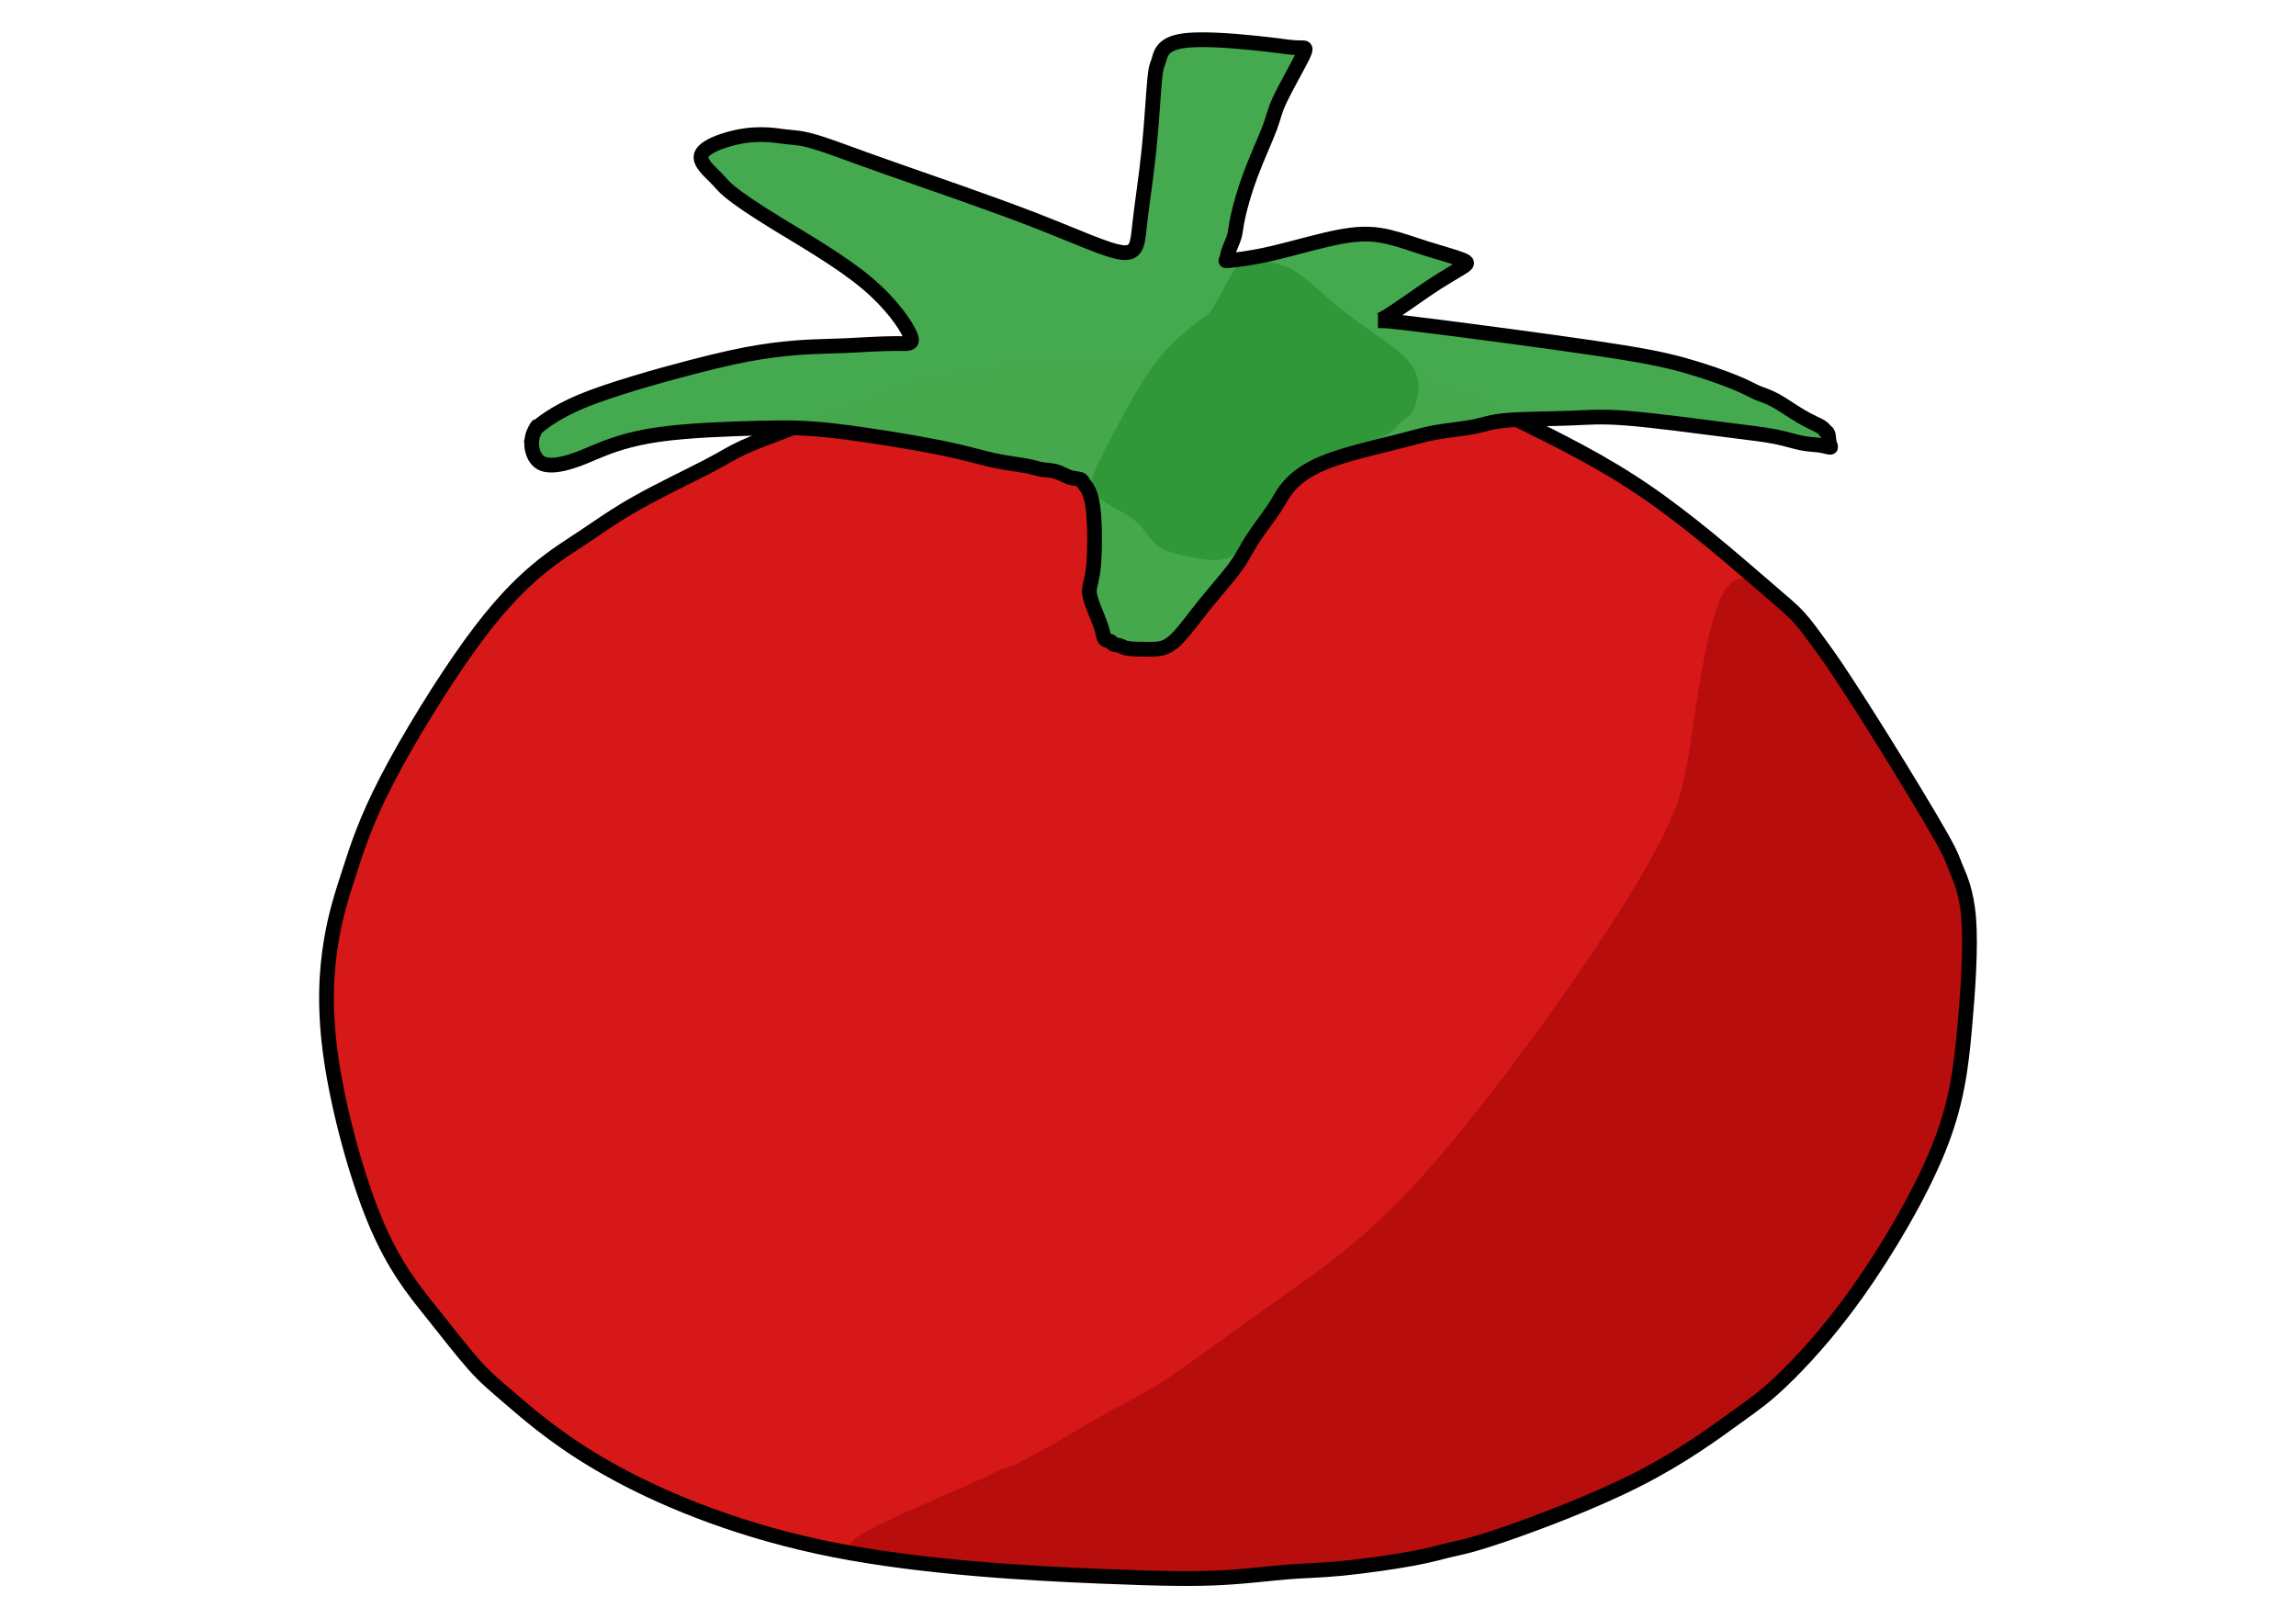
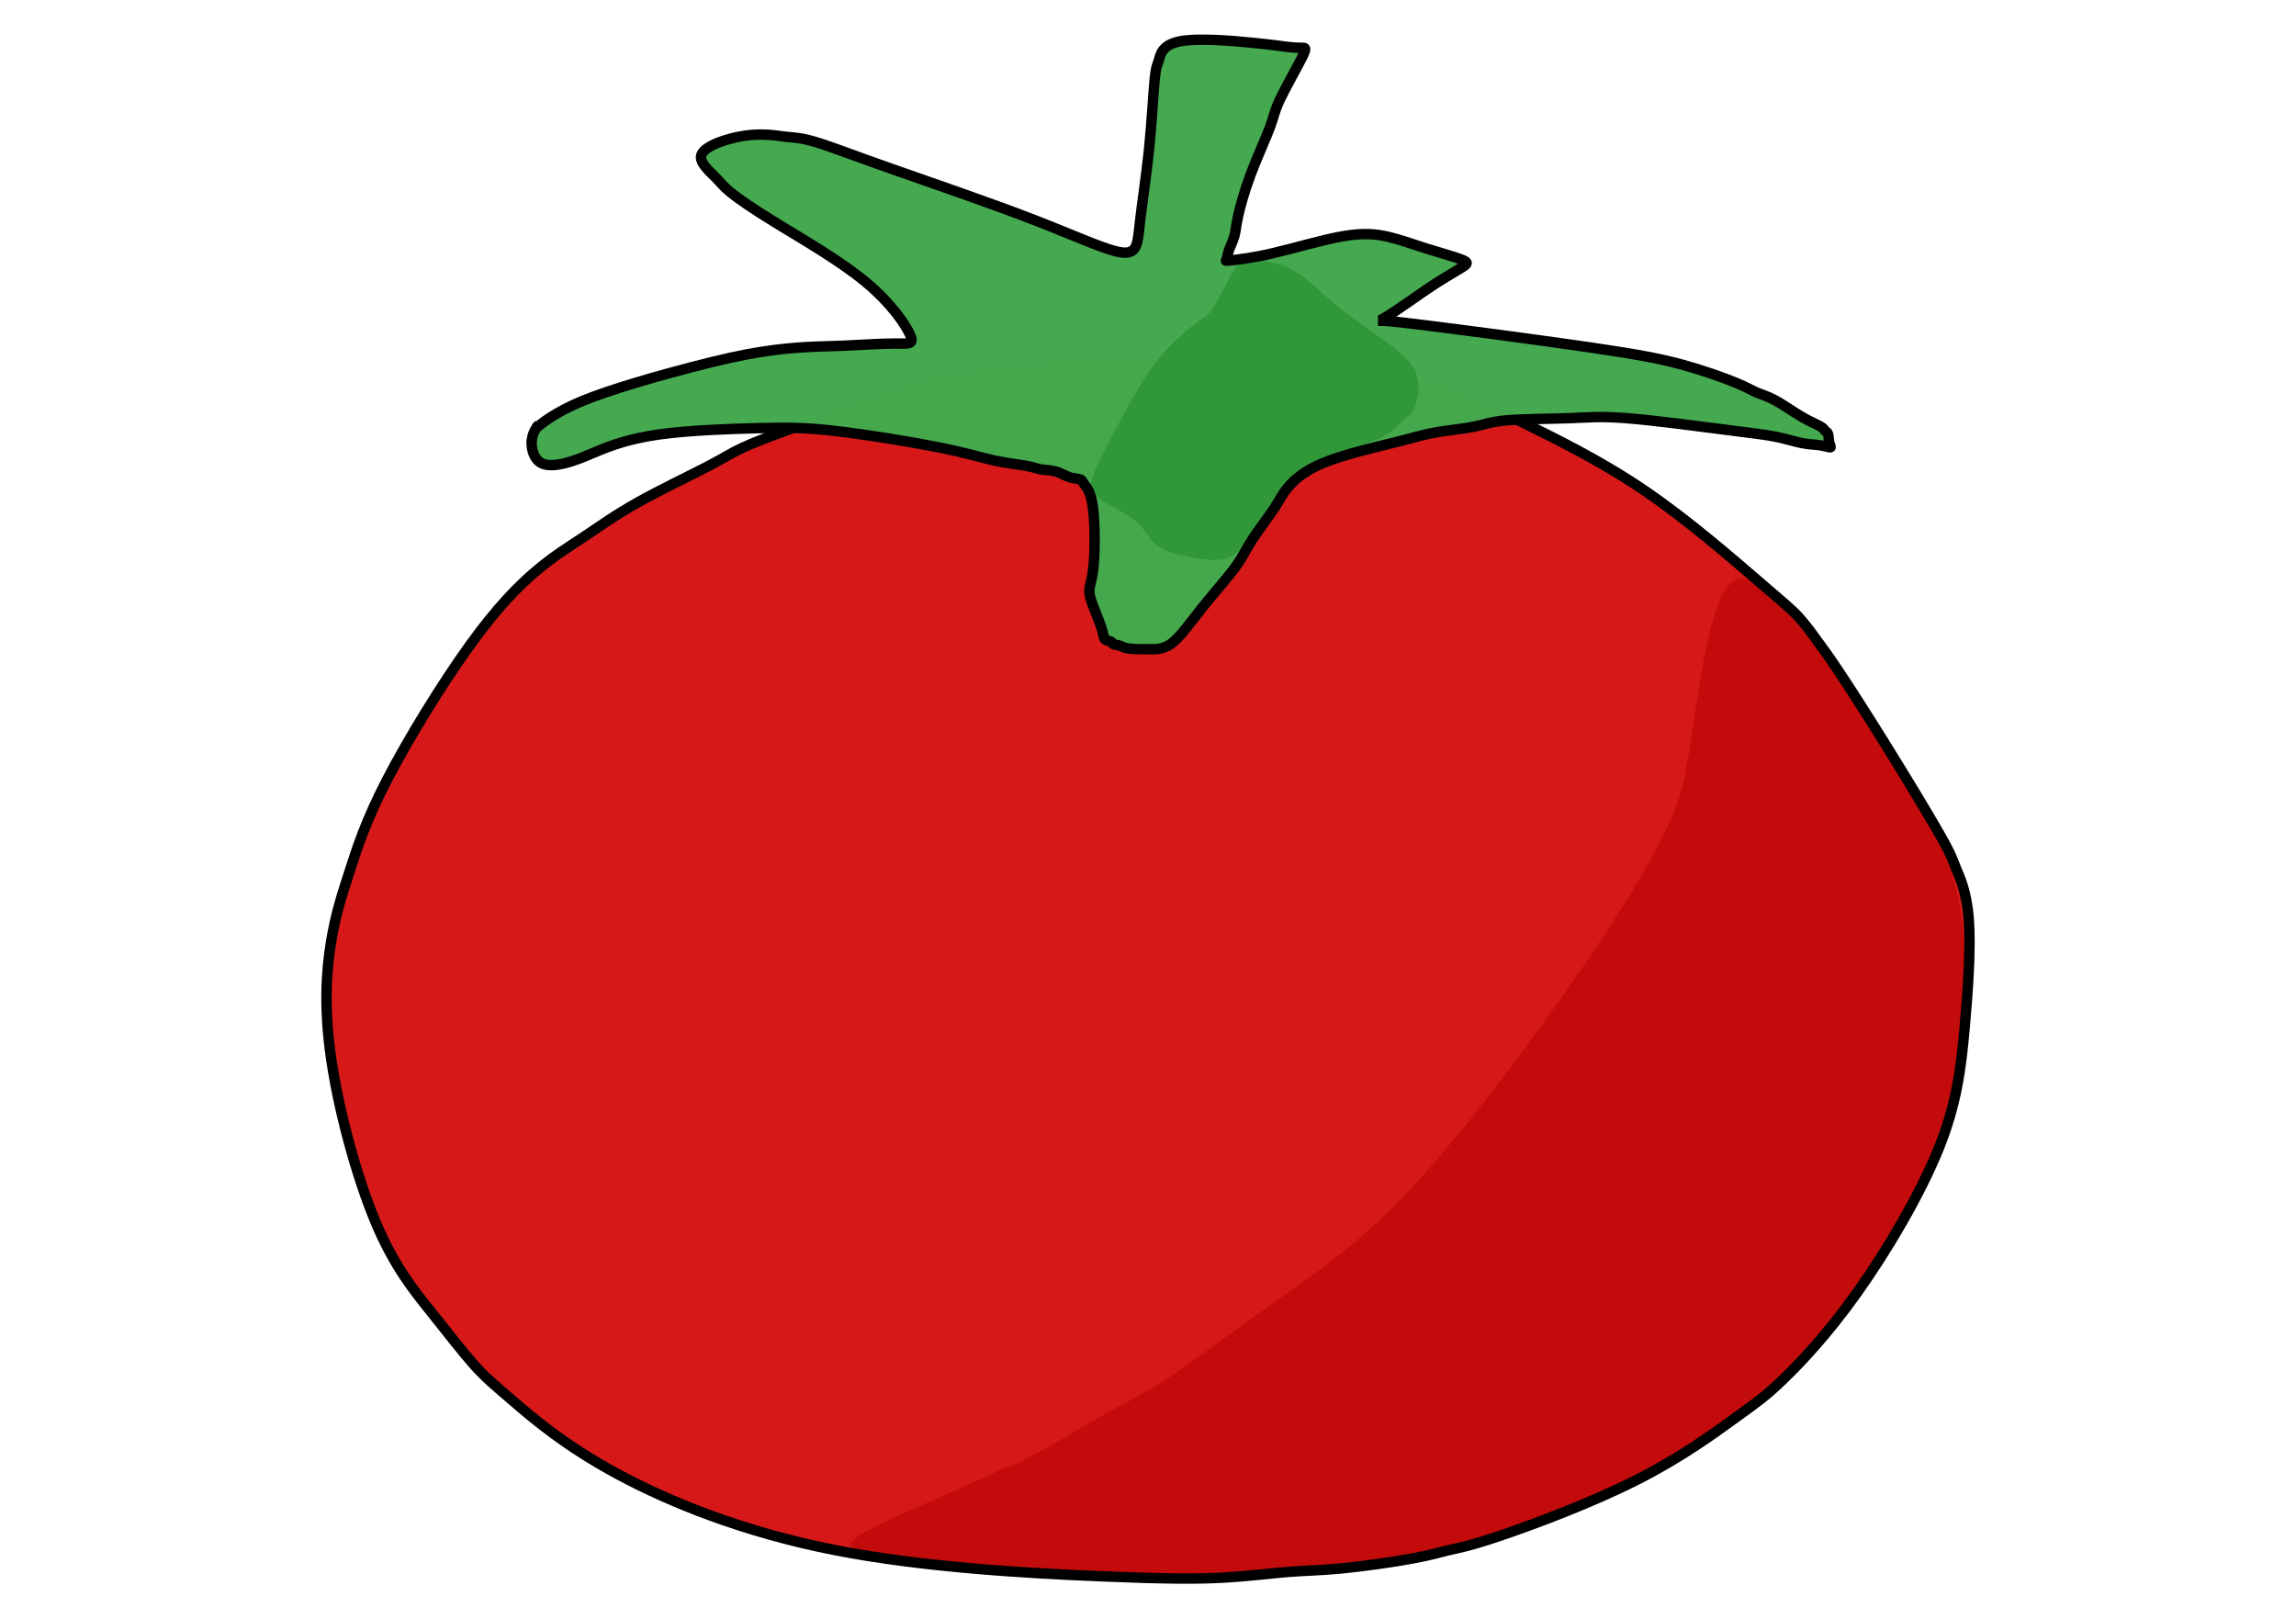
<svg xmlns="http://www.w3.org/2000/svg" version="1.1" id="svg1" width="793.6" height="559.36" viewBox="0 0 793.6 559.36">
  <defs id="defs1">
    </defs>
  <g id="g1">
    <g id="g11" transform="matrix(2.037553,0,0,2.037553,-469.3107,-225.2815)">
      <path style="fill:#d61212;fill-opacity:0.969;stroke:none;stroke-width:2.5;stroke-dasharray:none;stroke-opacity:1" d="m 386.414,175.117 c 8.201,-1.447 16.402,-2.894 24.844,-3.377 8.442,-0.482 17.126,0 25.206,0.362 8.08,0.362 15.558,0.603 21.226,1.085 5.668,0.482 9.528,1.206 12.302,1.688 2.774,0.482 4.462,0.724 9.045,2.653 4.583,1.93 12.06,5.548 17.608,8.322 5.548,2.774 9.166,4.704 14.714,8.925 5.548,4.221 13.025,10.734 17.367,14.472 4.342,3.739 5.548,4.704 6.392,5.668 0.844,0.965 1.327,1.93 1.93,2.774 0.603,0.844 1.327,1.568 2.05,2.412 0.724,0.844 1.447,1.809 3.136,4.342 1.688,2.533 4.342,6.633 7.719,12.06 3.377,5.427 7.477,12.181 9.528,15.799 2.05,3.618 2.05,4.101 2.653,5.548 0.603,1.447 1.809,3.859 2.171,8.683 0.362,4.824 -0.121,12.06 -0.724,18.694 -0.603,6.633 -1.327,12.663 -4.462,20.382 -3.136,7.719 -8.683,17.126 -13.749,24.241 -5.065,7.116 -9.648,11.94 -12.663,14.834 -3.015,2.894 -4.462,3.859 -7.96,6.392 -3.498,2.533 -9.045,6.633 -16.643,10.493 -7.598,3.859 -17.246,7.477 -22.915,9.407 -5.668,1.93 -7.357,2.171 -8.925,2.533 -1.568,0.362 -3.015,0.844 -6.271,1.447 -3.256,0.603 -8.322,1.327 -12.06,1.688 -3.739,0.362 -6.151,0.362 -9.166,0.603 -3.015,0.241 -6.633,0.724 -10.975,0.965 -4.342,0.241 -9.407,0.241 -20.985,-0.241 -11.578,-0.482 -29.669,-1.447 -44.985,-4.462 -15.317,-3.015 -27.859,-8.08 -36.784,-12.905 -8.925,-4.824 -14.231,-9.407 -17.608,-12.302 -3.377,-2.894 -4.824,-4.101 -6.754,-6.271 -1.93,-2.171 -4.342,-5.307 -7.236,-8.925 -2.894,-3.618 -6.271,-7.719 -9.302,-15.362 -3.03,-7.643 -5.714,-18.829 -6.957,-27.694 -1.244,-8.864 -1.048,-15.407 -0.43,-20.186 0.618,-4.779 1.658,-7.794 2.902,-11.593 1.244,-3.799 2.691,-8.382 6.309,-15.377 3.618,-6.995 9.407,-16.402 14.111,-22.915 4.704,-6.513 8.322,-10.131 11.337,-12.663 3.015,-2.533 5.427,-3.98 7.96,-5.668 2.533,-1.688 5.186,-3.618 9.045,-5.789 3.859,-2.171 8.925,-4.583 11.94,-6.151 3.015,-1.568 3.98,-2.291 6.633,-3.498 2.653,-1.206 6.995,-2.894 11.337,-4.583 m 0,0 c 6.03,-2.171 12.06,-4.342 18.091,-6.513" id="path2" />
      <path style="fill:#44a94e;fill-opacity:0.992;stroke:none;stroke-width:2.5;stroke-dasharray:none;stroke-opacity:1" d="m 320.565,185.006 c 0.241,-1.447 1.206,-2.412 1.206,-2.412 0,0 -0.965,0.965 -0.362,0.482 0.603,-0.482 2.774,-2.412 7.545,-4.414 4.772,-2.002 13.427,-4.436 18.68,-5.8 5.252,-1.364 8.629,-2.088 11.644,-2.57 3.015,-0.482 5.668,-0.724 7.839,-0.844 2.171,-0.121 3.859,-0.121 6.513,-0.241 2.653,-0.121 6.271,-0.362 8.563,-0.362 2.291,0 3.256,0.241 2.533,-1.447 -0.724,-1.688 -3.136,-5.307 -7.477,-8.925 -4.342,-3.618 -10.613,-7.236 -14.955,-9.889 -4.342,-2.653 -6.754,-4.342 -8.08,-5.427 -1.327,-1.085 -1.568,-1.568 -2.533,-2.533 -0.965,-0.965 -2.653,-2.412 -2.412,-3.618 0.241,-1.206 2.412,-2.171 4.497,-2.778 2.085,-0.607 3.903,-0.835 5.613,-0.837 1.709,-0.003 3.157,0.239 4.121,0.359 0.965,0.121 1.447,0.121 2.291,0.241 0.844,0.121 2.05,0.362 4.221,1.085 2.171,0.724 5.307,1.93 11.819,4.221 6.513,2.291 16.402,5.668 23.88,8.563 7.477,2.894 12.543,5.307 15.075,5.548 2.533,0.241 2.533,-1.688 2.894,-4.945 0.362,-3.256 1.085,-7.839 1.568,-12.543 0.482,-4.704 0.724,-9.528 0.965,-11.94 0.241,-2.412 0.482,-2.412 0.724,-3.256 0.241,-0.844 0.482,-2.533 3.498,-3.136 3.015,-0.603 8.804,-0.121 12.422,0.241 3.618,0.362 5.065,0.603 6.151,0.724 1.085,0.121 1.809,0.121 2.291,0.121 0.482,0 0.724,0 -0.121,1.688 -0.844,1.688 -2.774,5.065 -3.739,7.116 -0.965,2.05 -0.965,2.774 -1.688,4.704 -0.724,1.93 -2.171,5.065 -3.256,7.96 -1.085,2.894 -1.809,5.548 -2.171,7.236 -0.362,1.688 -0.362,2.412 -0.603,3.256 -0.241,0.844 -0.724,1.809 -0.965,2.533 -0.241,0.724 -0.241,1.206 -0.362,1.447 -0.121,0.241 -0.362,0.241 0.724,0.121 1.085,-0.121 3.498,-0.362 7.116,-1.206 3.618,-0.844 8.442,-2.291 11.94,-2.894 3.498,-0.603 5.668,-0.362 7.719,0.121 2.05,0.482 3.98,1.206 6.271,1.93 2.291,0.724 4.945,1.447 6.151,1.93 1.206,0.482 0.965,0.724 0,1.327 -0.965,0.603 -2.653,1.568 -4.342,2.653 -1.688,1.085 -3.377,2.291 -4.945,3.377 -1.568,1.085 -3.015,2.05 -3.859,2.533 -0.844,0.482 -1.085,0.482 -1.085,0.482 0,0 0.241,0 0.724,0 0.482,0 1.206,0 7.96,0.844 6.754,0.844 19.538,2.533 27.739,3.739 8.201,1.206 11.819,1.93 15.317,2.894 3.498,0.965 6.874,2.171 8.925,3.015 2.05,0.844 2.774,1.327 3.618,1.688 0.844,0.362 1.809,0.603 3.136,1.327 1.327,0.724 3.015,1.93 4.462,2.774 1.447,0.844 2.653,1.327 3.256,1.688 0.603,0.362 0.603,0.603 0.724,0.724 0.121,0.121 0.362,0.121 0.482,0.482 0.121,0.362 0.121,1.085 0.241,1.568 0.121,0.482 0.362,0.724 0.121,0.724 -0.241,0 -0.965,-0.241 -1.809,-0.362 -0.844,-0.121 -1.809,-0.121 -3.015,-0.362 -1.206,-0.241 -2.653,-0.724 -4.462,-1.085 -1.809,-0.362 -3.98,-0.603 -8.683,-1.206 -4.704,-0.603 -11.94,-1.568 -16.523,-1.93 -4.583,-0.362 -6.513,-0.121 -9.769,0 -3.256,0.121 -7.839,0.121 -10.613,0.362 -2.774,0.241 -3.739,0.724 -5.548,1.085 -1.809,0.362 -4.462,0.603 -6.513,0.965 -2.05,0.362 -3.498,0.844 -6.874,1.688 -3.377,0.844 -8.683,2.05 -12.181,3.498 -3.498,1.447 -5.186,3.136 -6.151,4.342 -0.965,1.206 -1.206,1.93 -2.171,3.377 -0.965,1.447 -2.653,3.618 -3.739,5.307 -1.085,1.688 -1.568,2.894 -2.894,4.704 -1.327,1.809 -3.498,4.221 -5.427,6.633 -1.93,2.412 -3.618,4.824 -5.065,6.03 -1.447,1.206 -2.653,1.206 -3.98,1.206 -1.327,0 -2.774,0 -3.618,-0.121 -0.844,-0.121 -1.085,-0.362 -1.447,-0.482 -0.362,-0.121 -0.844,-0.121 -1.085,-0.241 -0.241,-0.121 -0.241,-0.362 -0.482,-0.482 -0.241,-0.121 -0.724,-0.121 -0.965,-0.362 -0.241,-0.241 -0.241,-0.724 -0.482,-1.568 -0.241,-0.844 -0.724,-2.05 -1.206,-3.256 -0.482,-1.206 -0.965,-2.412 -0.965,-3.377 0,-0.965 0.482,-1.688 0.724,-4.342 0.241,-2.653 0.241,-7.236 -0.121,-9.889 -0.362,-2.653 -1.085,-3.377 -1.447,-3.859 -0.362,-0.482 -0.362,-0.724 -0.724,-0.844 -0.362,-0.121 -1.085,-0.121 -1.809,-0.362 -0.724,-0.241 -1.447,-0.724 -2.291,-0.965 -0.844,-0.241 -1.809,-0.241 -2.533,-0.362 -0.724,-0.121 -1.206,-0.362 -2.533,-0.603 -1.327,-0.241 -3.498,-0.482 -5.668,-0.965 -2.171,-0.482 -4.342,-1.206 -9.166,-2.171 -4.824,-0.965 -12.302,-2.171 -17.488,-2.774 -5.186,-0.603 -8.08,-0.603 -13.025,-0.482 -4.945,0.121 -11.94,0.362 -17.005,1.085 -5.065,0.724 -8.201,1.93 -10.293,2.795 -2.092,0.865 -2.807,1.223 -4.458,1.747 -1.651,0.524 -3.822,1.006 -5.148,0.283 -1.327,-0.724 -1.809,-2.653 -1.568,-4.101 z" id="path3" />
-       <path style="fill:#b80d0d;fill-opacity:1;stroke:none;stroke-width:2.5;stroke-dasharray:none;stroke-opacity:1" d="m 522.921,210.752 c -2.909,4.589 -4.582,17.764 -5.78,25.557 -1.198,7.793 -1.922,10.205 -3.972,14.547 -2.05,4.342 -5.427,10.613 -13.025,21.829 -7.598,11.216 -19.417,27.377 -28.945,37.87 -9.528,10.493 -16.764,15.317 -23.759,20.261 -6.995,4.945 -13.749,10.01 -18.211,13.025 -4.462,3.015 -6.633,3.98 -9.528,5.548 -2.894,1.568 -6.513,3.739 -9.648,5.548 -3.136,1.809 -5.789,3.256 -7.357,3.98 -1.568,0.724 -2.05,0.724 -2.653,0.965 -0.603,0.241 -1.327,0.724 -5.057,2.394 -3.731,1.67 -10.469,4.529 -14.868,6.637 -4.399,2.108 -6.459,3.464 -5.048,4.434 1.411,0.969 6.294,1.552 10.303,1.964 4.009,0.412 7.145,0.653 10.039,0.894 2.894,0.241 5.548,0.482 7.357,0.724 1.809,0.241 2.774,0.482 7.375,0.781 4.601,0.298 12.838,0.654 20.195,0.534 7.357,-0.121 13.833,-0.718 19.768,-1.229 5.934,-0.512 11.326,-0.938 16.419,-1.89 5.093,-0.951 9.888,-2.428 14.661,-3.795 4.773,-1.367 9.523,-2.625 15.166,-4.741 5.643,-2.116 9.71,-3.967 17.788,-9.071 8.078,-5.104 14.742,-10.164 21.235,-16.517 6.493,-6.353 11.454,-12.968 15.859,-20.709 4.405,-7.741 8.254,-16.609 10.378,-26.068 2.125,-9.459 2.526,-19.508 1.555,-27.325 -0.971,-7.817 -3.315,-13.401 -5.476,-17.739 -2.161,-4.338 -4.053,-7.298 -5.81,-10.046 -1.756,-2.748 -3.284,-5.14 -4.416,-7.07 -1.132,-1.93 -1.856,-3.377 -4.012,-6.278 -2.156,-2.901 -5.744,-7.256 -9.612,-11.431 -3.867,-4.175 -8.013,-8.171 -10.923,-3.581 z" id="path4" />
+       <path style="fill:#c40b0b;fill-opacity:0.969;stroke:none;stroke-width:2.5;stroke-dasharray:none;stroke-opacity:1" d="m 522.921,210.752 c -2.909,4.589 -4.582,17.764 -5.78,25.557 -1.198,7.793 -1.922,10.205 -3.972,14.547 -2.05,4.342 -5.427,10.613 -13.025,21.829 -7.598,11.216 -19.417,27.377 -28.945,37.87 -9.528,10.493 -16.764,15.317 -23.759,20.261 -6.995,4.945 -13.749,10.01 -18.211,13.025 -4.462,3.015 -6.633,3.98 -9.528,5.548 -2.894,1.568 -6.513,3.739 -9.648,5.548 -3.136,1.809 -5.789,3.256 -7.357,3.98 -1.568,0.724 -2.05,0.724 -2.653,0.965 -0.603,0.241 -1.327,0.724 -5.057,2.394 -3.731,1.67 -10.469,4.529 -14.868,6.637 -4.399,2.108 -6.459,3.464 -5.048,4.434 1.411,0.969 6.294,1.552 10.303,1.964 4.009,0.412 7.145,0.653 10.039,0.894 2.894,0.241 5.548,0.482 7.357,0.724 1.809,0.241 2.774,0.482 7.375,0.781 4.601,0.298 12.838,0.654 20.195,0.534 7.357,-0.121 13.833,-0.718 19.768,-1.229 5.934,-0.512 11.326,-0.938 16.419,-1.89 5.093,-0.951 9.888,-2.428 14.661,-3.795 4.773,-1.367 9.523,-2.625 15.166,-4.741 5.643,-2.116 9.71,-3.967 17.788,-9.071 8.078,-5.104 14.742,-10.164 21.235,-16.517 6.493,-6.353 11.454,-12.968 15.859,-20.709 4.405,-7.741 8.254,-16.609 10.378,-26.068 2.125,-9.459 2.526,-19.508 1.555,-27.325 -0.971,-7.817 -3.315,-13.401 -5.476,-17.739 -2.161,-4.338 -4.053,-7.298 -5.81,-10.046 -1.756,-2.748 -3.284,-5.14 -4.416,-7.07 -1.132,-1.93 -1.856,-3.377 -4.012,-6.278 -2.156,-2.901 -5.744,-7.256 -9.612,-11.431 -3.867,-4.175 -8.013,-8.171 -10.923,-3.581 z" id="path4" />
      <path style="fill:#32983b;fill-opacity:0.996;stroke:none;stroke-width:2.5;stroke-dasharray:none;stroke-opacity:1" d="m 416.094,190.366 c 0.917,-2.227 2.697,-5.511 4.563,-8.954 1.866,-3.443 3.818,-7.045 6.223,-9.998 2.405,-2.953 5.264,-5.257 6.781,-6.382 1.518,-1.125 1.694,-1.071 2.34,-2.088 0.646,-1.017 1.761,-3.106 2.62,-4.708 0.859,-1.602 1.462,-2.718 2.457,-3.23 0.995,-0.513 2.23,-0.432 3.853,-0.154 1.623,0.278 3.061,0.663 4.372,1.325 1.311,0.662 2.473,1.604 3.889,2.847 1.416,1.243 2.72,2.464 4.634,3.971 1.915,1.508 4.327,3.196 6.757,4.926 2.431,1.73 4.88,3.503 5.845,5.674 0.965,2.171 0.445,4.74 -0.177,6.146 -0.622,1.405 -1.345,1.646 -1.828,2.008 -0.482,0.362 -0.724,0.844 -1.206,1.327 -0.482,0.482 -1.206,0.965 -1.809,1.327 -0.603,0.362 -1.085,0.603 -1.447,0.724 -0.362,0.121 -0.603,0.121 -1.447,0.603 -0.844,0.482 -2.291,1.447 -3.739,2.171 -1.447,0.724 -2.894,1.206 -4.391,1.9 -1.497,0.694 -3.042,1.601 -5.427,4.381 -2.384,2.781 -5.661,7.515 -8.187,9.663 -2.526,2.148 -4.475,1.858 -6.853,1.484 -2.377,-0.375 -5.215,-0.84 -6.915,-1.958 -1.7,-1.119 -2.262,-2.891 -4.061,-4.406 -1.8,-1.515 -4.837,-2.773 -6.328,-3.987 -1.492,-1.214 -1.437,-2.383 -0.521,-4.61 z" id="path5" />
-       <path style="fill:none;stroke:#000000;stroke-width:2.5;stroke-dasharray:none;stroke-opacity:1" d="m 487.767,181.81 c 7.221,3.558 14.442,7.116 21.792,12.151 7.349,5.035 14.827,11.548 19.168,15.287 4.342,3.739 5.548,4.704 6.771,6.055 1.224,1.351 2.36,2.942 3.342,4.293 0.982,1.351 1.706,2.316 3.394,4.848 1.688,2.533 4.342,6.633 7.719,12.06 3.377,5.427 7.477,12.181 9.528,15.799 2.05,3.618 2.05,4.101 2.653,5.548 0.603,1.447 1.809,3.859 2.171,8.683 0.362,4.824 -0.121,12.06 -0.724,18.694 -0.603,6.633 -1.327,12.663 -4.462,20.382 -3.136,7.719 -8.683,17.126 -13.749,24.241 -5.065,7.116 -9.648,11.94 -12.663,14.834 -3.015,2.894 -4.462,3.859 -7.96,6.392 -3.498,2.533 -9.045,6.633 -16.643,10.493 -7.598,3.859 -17.246,7.477 -22.915,9.407 -5.668,1.93 -7.357,2.171 -8.925,2.533 -1.568,0.362 -3.015,0.844 -6.271,1.447 -3.256,0.603 -8.322,1.327 -12.06,1.688 -3.739,0.362 -6.151,0.362 -9.166,0.603 -3.015,0.241 -6.633,0.724 -10.975,0.965 -4.342,0.241 -9.407,0.241 -20.985,-0.241 -11.578,-0.482 -29.669,-1.447 -44.985,-4.462 -15.317,-3.015 -27.859,-8.08 -36.784,-12.905 -8.925,-4.824 -14.231,-9.407 -17.608,-12.302 -3.377,-2.894 -4.824,-4.101 -6.754,-6.271 -1.93,-2.171 -4.342,-5.307 -7.236,-8.925 -2.894,-3.618 -6.271,-7.719 -9.467,-15.377 -3.196,-7.658 -6.211,-18.874 -7.477,-27.618 -1.266,-8.744 -0.784,-15.015 0,-19.779 0.784,-4.764 1.869,-8.02 3.136,-11.94 1.266,-3.92 2.714,-8.503 6.332,-15.498 3.618,-6.995 9.407,-16.402 14.111,-22.915 4.704,-6.513 8.322,-10.131 11.337,-12.663 3.015,-2.533 5.427,-3.98 7.96,-5.668 2.533,-1.688 5.186,-3.618 9.045,-5.789 3.859,-2.171 8.925,-4.583 11.94,-6.151 3.015,-1.568 3.98,-2.291 6.074,-3.251 2.094,-0.96 5.318,-2.155 8.541,-3.351" id="path6" />
-       <path style="fill:none;stroke:#000000;stroke-width:2.5;stroke-dasharray:none;stroke-opacity:1" d="m 320.565,185.006 c 0.241,-1.447 1.206,-2.412 1.206,-2.412 0,0 -0.965,0.965 -0.362,0.482 0.603,-0.482 2.774,-2.412 7.545,-4.414 4.772,-2.002 13.427,-4.436 18.68,-5.8 5.252,-1.364 8.629,-2.088 11.644,-2.57 3.015,-0.482 5.668,-0.724 7.839,-0.844 2.171,-0.121 3.859,-0.121 6.513,-0.241 2.653,-0.121 6.271,-0.362 8.563,-0.362 2.291,0 3.256,0.241 2.533,-1.447 -0.724,-1.688 -3.136,-5.307 -7.477,-8.925 -4.342,-3.618 -10.613,-7.236 -14.955,-9.889 -4.342,-2.653 -6.754,-4.342 -8.08,-5.427 -1.327,-1.085 -1.568,-1.568 -2.533,-2.533 -0.965,-0.965 -2.653,-2.412 -2.412,-3.618 0.241,-1.206 2.412,-2.171 4.497,-2.778 2.085,-0.607 3.903,-0.835 5.613,-0.837 1.709,-0.003 3.157,0.239 4.121,0.359 0.965,0.121 1.447,0.121 2.291,0.241 0.844,0.121 2.05,0.362 4.221,1.085 2.171,0.724 5.307,1.93 11.819,4.221 6.513,2.291 16.402,5.668 23.88,8.563 7.477,2.894 12.543,5.307 15.075,5.548 2.533,0.241 2.533,-1.688 2.894,-4.945 0.362,-3.256 1.085,-7.839 1.568,-12.543 0.482,-4.704 0.724,-9.528 0.965,-11.94 0.241,-2.412 0.482,-2.412 0.724,-3.256 0.241,-0.844 0.482,-2.533 3.498,-3.136 3.015,-0.603 8.804,-0.121 12.422,0.241 3.618,0.362 5.065,0.603 6.151,0.724 1.085,0.121 1.809,0.121 2.291,0.121 0.482,0 0.724,0 -0.121,1.688 -0.844,1.688 -2.774,5.065 -3.739,7.116 -0.965,2.05 -0.965,2.774 -1.688,4.704 -0.724,1.93 -2.171,5.065 -3.256,7.96 -1.085,2.894 -1.809,5.548 -2.171,7.236 -0.362,1.688 -0.362,2.412 -0.603,3.256 -0.241,0.844 -0.724,1.809 -0.965,2.533 -0.241,0.724 -0.241,1.206 -0.362,1.447 -0.121,0.241 -0.362,0.241 0.724,0.121 1.085,-0.121 3.498,-0.362 7.116,-1.206 3.618,-0.844 8.442,-2.291 11.94,-2.894 3.498,-0.603 5.668,-0.362 7.719,0.121 2.05,0.482 3.98,1.206 6.271,1.93 2.291,0.724 4.945,1.447 6.151,1.93 1.206,0.482 0.965,0.724 0,1.327 -0.965,0.603 -2.653,1.568 -4.342,2.653 -1.688,1.085 -3.377,2.291 -4.945,3.377 -1.568,1.085 -3.015,2.05 -3.859,2.533 -0.844,0.482 -1.085,0.482 -1.085,0.482 0,0 0.241,0 0.724,0 0.482,0 1.206,0 7.96,0.844 6.754,0.844 19.538,2.533 27.739,3.739 8.201,1.206 11.819,1.93 15.317,2.894 3.498,0.965 6.874,2.171 8.925,3.015 2.05,0.844 2.774,1.327 3.618,1.688 0.844,0.362 1.809,0.603 3.136,1.327 1.327,0.724 3.015,1.93 4.462,2.774 1.447,0.844 2.653,1.327 3.256,1.688 0.603,0.362 0.603,0.603 0.724,0.724 0.121,0.121 0.362,0.121 0.482,0.482 0.121,0.362 0.121,1.085 0.241,1.568 0.121,0.482 0.362,0.724 0.121,0.724 -0.241,0 -0.965,-0.241 -1.809,-0.362 -0.844,-0.121 -1.809,-0.121 -3.015,-0.362 -1.206,-0.241 -2.653,-0.724 -4.462,-1.085 -1.809,-0.362 -3.98,-0.603 -8.683,-1.206 -4.704,-0.603 -11.94,-1.568 -16.523,-1.93 -4.583,-0.362 -6.513,-0.121 -9.769,0 -3.256,0.121 -7.839,0.121 -10.613,0.362 -2.774,0.241 -3.739,0.724 -5.548,1.085 -1.809,0.362 -4.462,0.603 -6.513,0.965 -2.05,0.362 -3.498,0.844 -6.874,1.688 -3.377,0.844 -8.683,2.05 -12.181,3.498 -3.498,1.447 -5.186,3.136 -6.151,4.342 -0.965,1.206 -1.206,1.93 -2.171,3.377 -0.965,1.447 -2.653,3.618 -3.739,5.307 -1.085,1.688 -1.568,2.894 -2.894,4.704 -1.327,1.809 -3.498,4.221 -5.427,6.633 -1.93,2.412 -3.618,4.824 -5.065,6.03 -1.447,1.206 -2.653,1.206 -3.98,1.206 -1.327,0 -2.774,0 -3.618,-0.121 -0.844,-0.121 -1.085,-0.362 -1.447,-0.482 -0.362,-0.121 -0.844,-0.121 -1.085,-0.241 -0.241,-0.121 -0.241,-0.362 -0.482,-0.482 -0.241,-0.121 -0.724,-0.121 -0.965,-0.362 -0.241,-0.241 -0.241,-0.724 -0.482,-1.568 -0.241,-0.844 -0.724,-2.05 -1.206,-3.256 -0.482,-1.206 -0.965,-2.412 -0.965,-3.377 0,-0.965 0.482,-1.688 0.724,-4.342 0.241,-2.653 0.241,-7.236 -0.121,-9.889 -0.362,-2.653 -1.085,-3.377 -1.447,-3.859 -0.362,-0.482 -0.362,-0.724 -0.724,-0.844 -0.362,-0.121 -1.085,-0.121 -1.809,-0.362 -0.724,-0.241 -1.447,-0.724 -2.291,-0.965 -0.844,-0.241 -1.809,-0.241 -2.533,-0.362 -0.724,-0.121 -1.206,-0.362 -2.533,-0.603 -1.327,-0.241 -3.498,-0.482 -5.668,-0.965 -2.171,-0.482 -4.342,-1.206 -9.166,-2.171 -4.824,-0.965 -12.302,-2.171 -17.488,-2.774 -5.186,-0.603 -8.08,-0.603 -13.025,-0.482 -4.945,0.121 -11.94,0.362 -17.005,1.085 -5.065,0.724 -8.201,1.93 -10.293,2.795 -2.092,0.865 -2.807,1.223 -4.458,1.747 -1.651,0.524 -3.822,1.006 -5.148,0.283 -1.327,-0.724 -1.809,-2.653 -1.568,-4.101 z" id="path7" />
+       <path style="fill:none;stroke:#000000;stroke-width:1.764;stroke-dasharray:none;stroke-opacity:1" d="m 487.767,181.81 c 7.221,3.558 14.442,7.116 21.792,12.151 7.349,5.035 14.827,11.548 19.168,15.287 4.342,3.739 5.548,4.704 6.771,6.055 1.224,1.351 2.36,2.942 3.342,4.293 0.982,1.351 1.706,2.316 3.394,4.848 1.688,2.533 4.342,6.633 7.719,12.06 3.377,5.427 7.477,12.181 9.528,15.799 2.05,3.618 2.05,4.101 2.653,5.548 0.603,1.447 1.809,3.859 2.171,8.683 0.362,4.824 -0.121,12.06 -0.724,18.694 -0.603,6.633 -1.327,12.663 -4.462,20.382 -3.136,7.719 -8.683,17.126 -13.749,24.241 -5.065,7.116 -9.648,11.94 -12.663,14.834 -3.015,2.894 -4.462,3.859 -7.96,6.392 -3.498,2.533 -9.045,6.633 -16.643,10.493 -7.598,3.859 -17.246,7.477 -22.915,9.407 -5.668,1.93 -7.357,2.171 -8.925,2.533 -1.568,0.362 -3.015,0.844 -6.271,1.447 -3.256,0.603 -8.322,1.327 -12.06,1.688 -3.739,0.362 -6.151,0.362 -9.166,0.603 -3.015,0.241 -6.633,0.724 -10.975,0.965 -4.342,0.241 -9.407,0.241 -20.985,-0.241 -11.578,-0.482 -29.669,-1.447 -44.985,-4.462 -15.317,-3.015 -27.859,-8.08 -36.784,-12.905 -8.925,-4.824 -14.231,-9.407 -17.608,-12.302 -3.377,-2.894 -4.824,-4.101 -6.754,-6.271 -1.93,-2.171 -4.342,-5.307 -7.236,-8.925 -2.894,-3.618 -6.271,-7.719 -9.467,-15.377 -3.196,-7.658 -6.211,-18.874 -7.477,-27.618 -1.266,-8.744 -0.784,-15.015 0,-19.779 0.784,-4.764 1.869,-8.02 3.136,-11.94 1.266,-3.92 2.714,-8.503 6.332,-15.498 3.618,-6.995 9.407,-16.402 14.111,-22.915 4.704,-6.513 8.322,-10.131 11.337,-12.663 3.015,-2.533 5.427,-3.98 7.96,-5.668 2.533,-1.688 5.186,-3.618 9.045,-5.789 3.859,-2.171 8.925,-4.583 11.94,-6.151 3.015,-1.568 3.98,-2.291 6.074,-3.251 2.094,-0.96 5.318,-2.155 8.541,-3.351" id="path6" />
+       <path style="fill:none;stroke:#000000;stroke-width:1.764;stroke-dasharray:none;stroke-opacity:1" d="m 320.565,185.006 c 0.241,-1.447 1.206,-2.412 1.206,-2.412 0,0 -0.965,0.965 -0.362,0.482 0.603,-0.482 2.774,-2.412 7.545,-4.414 4.772,-2.002 13.427,-4.436 18.68,-5.8 5.252,-1.364 8.629,-2.088 11.644,-2.57 3.015,-0.482 5.668,-0.724 7.839,-0.844 2.171,-0.121 3.859,-0.121 6.513,-0.241 2.653,-0.121 6.271,-0.362 8.563,-0.362 2.291,0 3.256,0.241 2.533,-1.447 -0.724,-1.688 -3.136,-5.307 -7.477,-8.925 -4.342,-3.618 -10.613,-7.236 -14.955,-9.889 -4.342,-2.653 -6.754,-4.342 -8.08,-5.427 -1.327,-1.085 -1.568,-1.568 -2.533,-2.533 -0.965,-0.965 -2.653,-2.412 -2.412,-3.618 0.241,-1.206 2.412,-2.171 4.497,-2.778 2.085,-0.607 3.903,-0.835 5.613,-0.837 1.709,-0.003 3.157,0.239 4.121,0.359 0.965,0.121 1.447,0.121 2.291,0.241 0.844,0.121 2.05,0.362 4.221,1.085 2.171,0.724 5.307,1.93 11.819,4.221 6.513,2.291 16.402,5.668 23.88,8.563 7.477,2.894 12.543,5.307 15.075,5.548 2.533,0.241 2.533,-1.688 2.894,-4.945 0.362,-3.256 1.085,-7.839 1.568,-12.543 0.482,-4.704 0.724,-9.528 0.965,-11.94 0.241,-2.412 0.482,-2.412 0.724,-3.256 0.241,-0.844 0.482,-2.533 3.498,-3.136 3.015,-0.603 8.804,-0.121 12.422,0.241 3.618,0.362 5.065,0.603 6.151,0.724 1.085,0.121 1.809,0.121 2.291,0.121 0.482,0 0.724,0 -0.121,1.688 -0.844,1.688 -2.774,5.065 -3.739,7.116 -0.965,2.05 -0.965,2.774 -1.688,4.704 -0.724,1.93 -2.171,5.065 -3.256,7.96 -1.085,2.894 -1.809,5.548 -2.171,7.236 -0.362,1.688 -0.362,2.412 -0.603,3.256 -0.241,0.844 -0.724,1.809 -0.965,2.533 -0.241,0.724 -0.241,1.206 -0.362,1.447 -0.121,0.241 -0.362,0.241 0.724,0.121 1.085,-0.121 3.498,-0.362 7.116,-1.206 3.618,-0.844 8.442,-2.291 11.94,-2.894 3.498,-0.603 5.668,-0.362 7.719,0.121 2.05,0.482 3.98,1.206 6.271,1.93 2.291,0.724 4.945,1.447 6.151,1.93 1.206,0.482 0.965,0.724 0,1.327 -0.965,0.603 -2.653,1.568 -4.342,2.653 -1.688,1.085 -3.377,2.291 -4.945,3.377 -1.568,1.085 -3.015,2.05 -3.859,2.533 -0.844,0.482 -1.085,0.482 -1.085,0.482 0,0 0.241,0 0.724,0 0.482,0 1.206,0 7.96,0.844 6.754,0.844 19.538,2.533 27.739,3.739 8.201,1.206 11.819,1.93 15.317,2.894 3.498,0.965 6.874,2.171 8.925,3.015 2.05,0.844 2.774,1.327 3.618,1.688 0.844,0.362 1.809,0.603 3.136,1.327 1.327,0.724 3.015,1.93 4.462,2.774 1.447,0.844 2.653,1.327 3.256,1.688 0.603,0.362 0.603,0.603 0.724,0.724 0.121,0.121 0.362,0.121 0.482,0.482 0.121,0.362 0.121,1.085 0.241,1.568 0.121,0.482 0.362,0.724 0.121,0.724 -0.241,0 -0.965,-0.241 -1.809,-0.362 -0.844,-0.121 -1.809,-0.121 -3.015,-0.362 -1.206,-0.241 -2.653,-0.724 -4.462,-1.085 -1.809,-0.362 -3.98,-0.603 -8.683,-1.206 -4.704,-0.603 -11.94,-1.568 -16.523,-1.93 -4.583,-0.362 -6.513,-0.121 -9.769,0 -3.256,0.121 -7.839,0.121 -10.613,0.362 -2.774,0.241 -3.739,0.724 -5.548,1.085 -1.809,0.362 -4.462,0.603 -6.513,0.965 -2.05,0.362 -3.498,0.844 -6.874,1.688 -3.377,0.844 -8.683,2.05 -12.181,3.498 -3.498,1.447 -5.186,3.136 -6.151,4.342 -0.965,1.206 -1.206,1.93 -2.171,3.377 -0.965,1.447 -2.653,3.618 -3.739,5.307 -1.085,1.688 -1.568,2.894 -2.894,4.704 -1.327,1.809 -3.498,4.221 -5.427,6.633 -1.93,2.412 -3.618,4.824 -5.065,6.03 -1.447,1.206 -2.653,1.206 -3.98,1.206 -1.327,0 -2.774,0 -3.618,-0.121 -0.844,-0.121 -1.085,-0.362 -1.447,-0.482 -0.362,-0.121 -0.844,-0.121 -1.085,-0.241 -0.241,-0.121 -0.241,-0.362 -0.482,-0.482 -0.241,-0.121 -0.724,-0.121 -0.965,-0.362 -0.241,-0.241 -0.241,-0.724 -0.482,-1.568 -0.241,-0.844 -0.724,-2.05 -1.206,-3.256 -0.482,-1.206 -0.965,-2.412 -0.965,-3.377 0,-0.965 0.482,-1.688 0.724,-4.342 0.241,-2.653 0.241,-7.236 -0.121,-9.889 -0.362,-2.653 -1.085,-3.377 -1.447,-3.859 -0.362,-0.482 -0.362,-0.724 -0.724,-0.844 -0.362,-0.121 -1.085,-0.121 -1.809,-0.362 -0.724,-0.241 -1.447,-0.724 -2.291,-0.965 -0.844,-0.241 -1.809,-0.241 -2.533,-0.362 -0.724,-0.121 -1.206,-0.362 -2.533,-0.603 -1.327,-0.241 -3.498,-0.482 -5.668,-0.965 -2.171,-0.482 -4.342,-1.206 -9.166,-2.171 -4.824,-0.965 -12.302,-2.171 -17.488,-2.774 -5.186,-0.603 -8.08,-0.603 -13.025,-0.482 -4.945,0.121 -11.94,0.362 -17.005,1.085 -5.065,0.724 -8.201,1.93 -10.293,2.795 -2.092,0.865 -2.807,1.223 -4.458,1.747 -1.651,0.524 -3.822,1.006 -5.148,0.283 -1.327,-0.724 -1.809,-2.653 -1.568,-4.101 z" id="path7" />
    </g>
  </g>
</svg>
